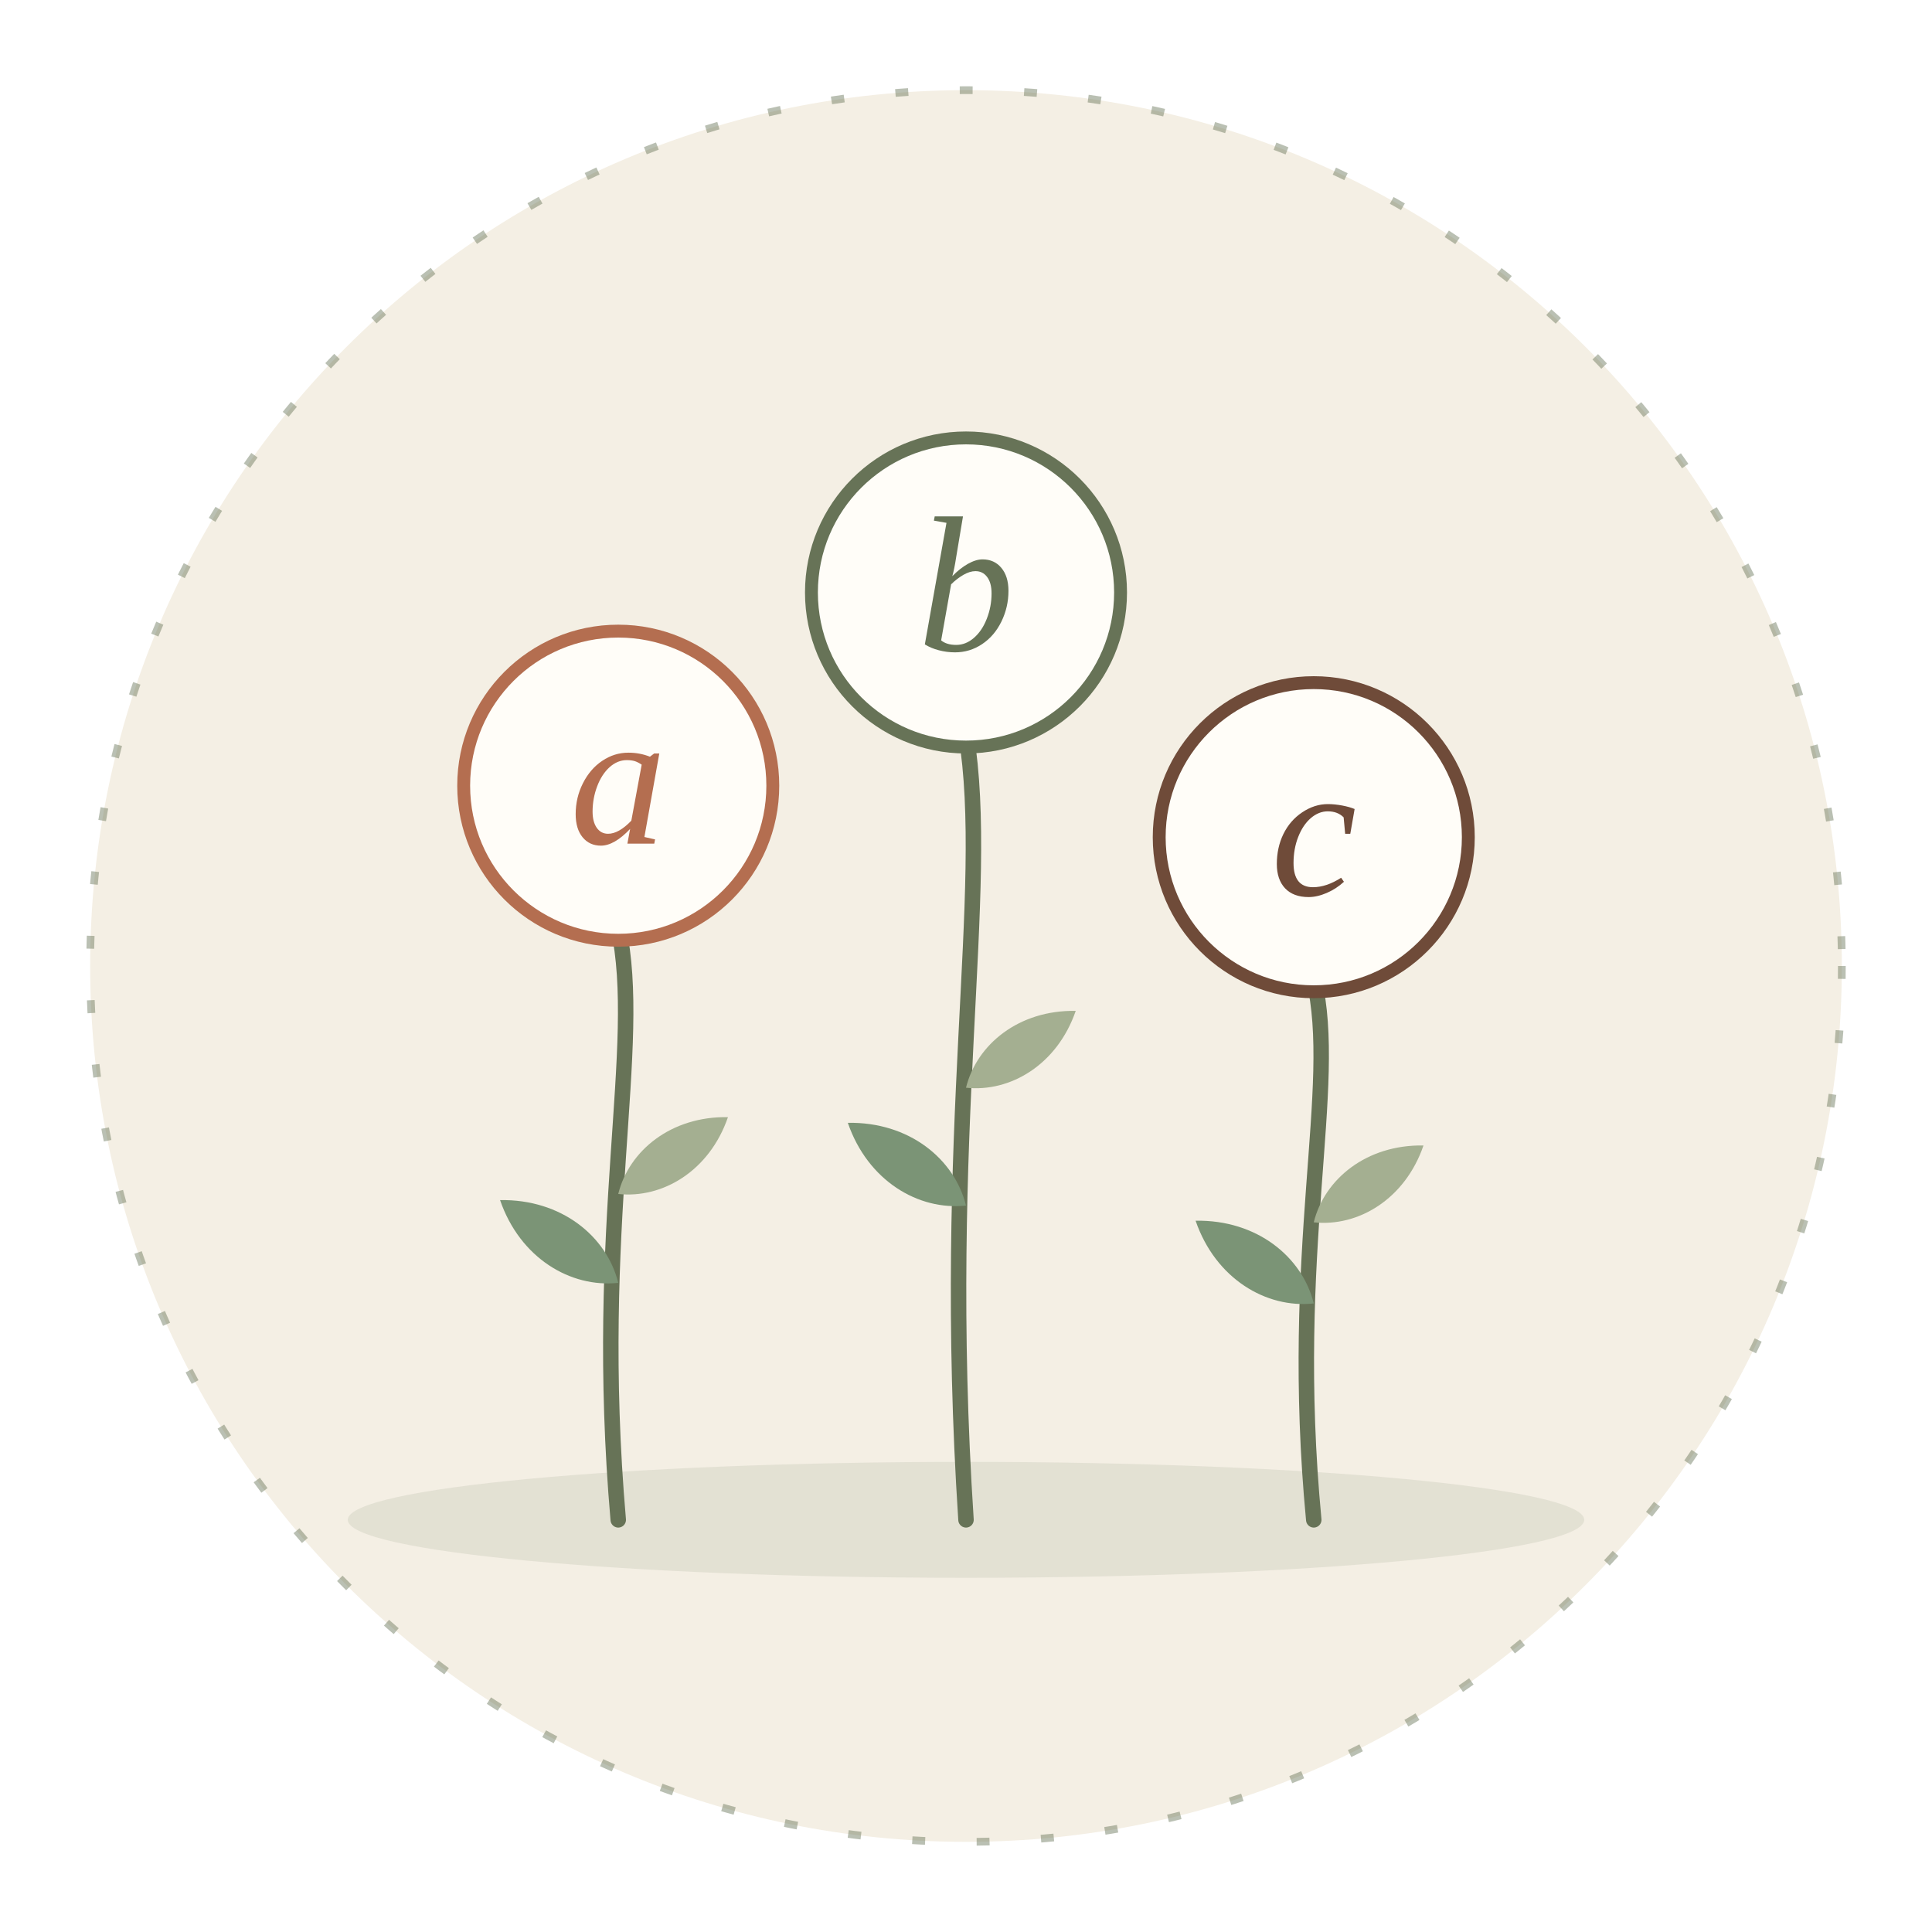
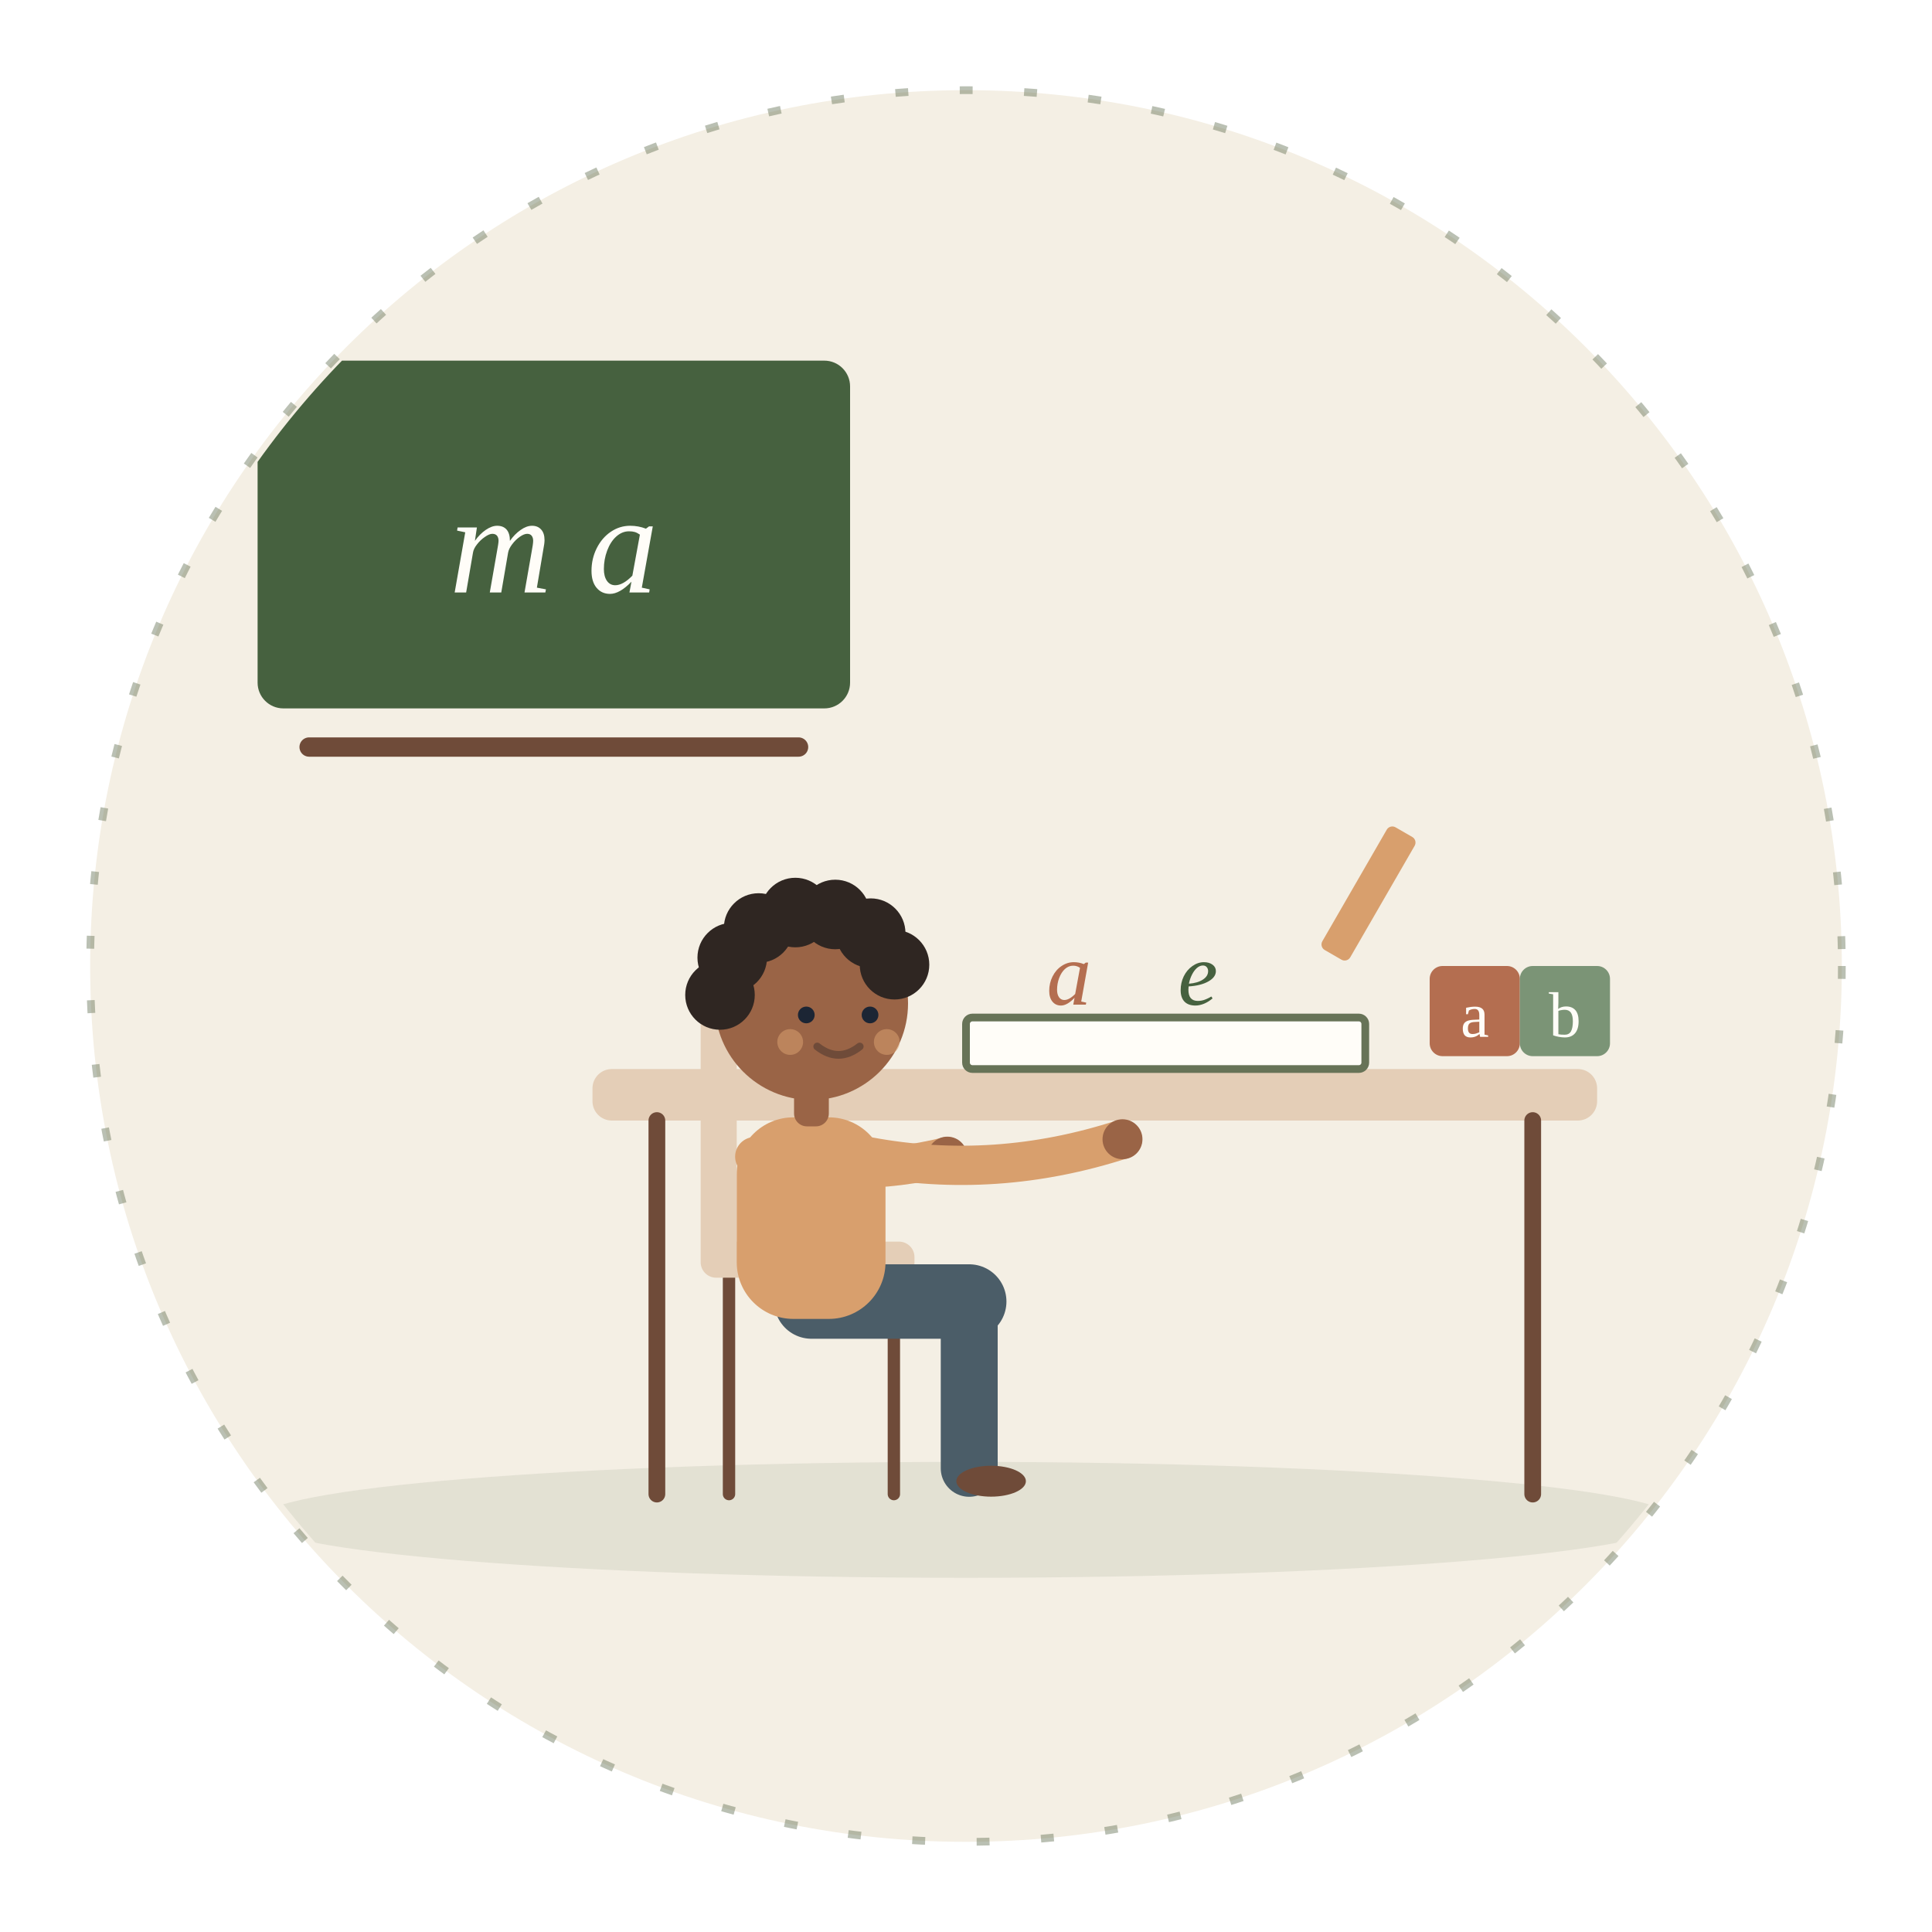
- <svg xmlns="http://www.w3.org/2000/svg" viewBox="0 0 300 300" width="300" height="300" role="img" aria-label="Las letras a, b y c como flores sobre tallos">
+ <svg xmlns="http://www.w3.org/2000/svg" viewBox="0 0 300 300" width="300" height="300" role="img" aria-label="Un niño escribe sus primeras letras en el cuaderno, con un pizarrón de fondo">
  <circle cx="150" cy="150" r="136" fill="#f4efe4" />
  <circle cx="150" cy="150" r="136" fill="none" stroke="#677357" stroke-width="1.2" stroke-dasharray="2 8" opacity=".45" />
  <clipPath id="disco">
    <circle cx="150" cy="150" r="135" />
  </clipPath>
  <g clip-path="url(#disco)">
-     <ellipse cx="150" cy="236" rx="96" ry="9" fill="#677357" opacity=".12" />
-     <path d="M96 236 C92 190.0 100 162.4 96 144" stroke="#677357" stroke-width="2.4" fill="none" stroke-linecap="round" stroke-linejoin="round" />
-     <path d="M0 0 C7 -8 8 -21 0 -32 C-8 -21 -7 -8 0 0 Z" transform="translate(96.0 199.2) rotate(-55) scale(0.7)" fill="#7b9476" opacity="1.0" />
-     <path d="M0 0 C7 -8 8 -21 0 -32 C-8 -21 -7 -8 0 0 Z" transform="translate(96.0 185.4) rotate(55) scale(0.65)" fill="#a4af91" opacity="1.0" />
-     <circle cx="96" cy="122" r="24" fill="#fffdf8" stroke="#b46e50" stroke-width="2" />
-     <text x="96" y="131" text-anchor="middle" font-family="Georgia, 'Times New Roman', serif" font-size="30" font-style="italic" fill="#b46e50">a</text>
-     <path d="M150 236 C146 175.0 154 138.4 150 114" stroke="#677357" stroke-width="2.4" fill="none" stroke-linecap="round" stroke-linejoin="round" />
-     <path d="M0 0 C7 -8 8 -21 0 -32 C-8 -21 -7 -8 0 0 Z" transform="translate(150.0 187.2) rotate(-55) scale(0.7)" fill="#7b9476" opacity="1.0" />
-     <path d="M0 0 C7 -8 8 -21 0 -32 C-8 -21 -7 -8 0 0 Z" transform="translate(150.0 168.9) rotate(55) scale(0.65)" fill="#a4af91" opacity="1.0" />
-     <circle cx="150" cy="92" r="24" fill="#fffdf8" stroke="#677357" stroke-width="2" />
-     <text x="150" y="101" text-anchor="middle" font-family="Georgia, 'Times New Roman', serif" font-size="30" font-style="italic" fill="#677357">b</text>
-     <path d="M204 236 C200 194.0 208 168.8 204 152" stroke="#677357" stroke-width="2.4" fill="none" stroke-linecap="round" stroke-linejoin="round" />
-     <path d="M0 0 C7 -8 8 -21 0 -32 C-8 -21 -7 -8 0 0 Z" transform="translate(204.0 202.4) rotate(-55) scale(0.7)" fill="#7b9476" opacity="1.0" />
-     <path d="M0 0 C7 -8 8 -21 0 -32 C-8 -21 -7 -8 0 0 Z" transform="translate(204.0 189.8) rotate(55) scale(0.65)" fill="#a4af91" opacity="1.0" />
-     <circle cx="204" cy="130" r="24" fill="#fffdf8" stroke="#6f4b39" stroke-width="2" />
-     <text x="204" y="139" text-anchor="middle" font-family="Georgia, 'Times New Roman', serif" font-size="30" font-style="italic" fill="#6f4b39">c</text>
+     <ellipse cx="150" cy="236" rx="110" ry="9" fill="#677357" opacity=".12" />
+     <rect x="40.0" y="56.0" width="92.0" height="54.0" rx="4.0" fill="#46613f" />
+     <text x="86.0" y="92.0" text-anchor="middle" font-family="Georgia, 'Times New Roman', serif" font-size="22" font-weight="normal" font-style="italic" fill="#fffdf8">m a</text>
+     <path d="M48 116 H124" stroke="#6f4b39" stroke-width="3" fill="none" stroke-linecap="round" stroke-linejoin="round" />
+     <rect x="92.0" y="166.0" width="156.0" height="8.0" rx="3.0" fill="#e4ceb7" />
+     <path d="M102 174 V232 M238 174 V232" stroke="#6f4b39" stroke-width="2.6" fill="none" stroke-linecap="round" stroke-linejoin="round" />
+     <rect x="150.0" y="158.0" width="62.0" height="8.0" rx="1.0" fill="#fffdf8" stroke="#677357" stroke-width="1.2" />
+     <text x="166.0" y="156.0" text-anchor="middle" font-family="Georgia, 'Times New Roman', serif" font-size="14" font-weight="normal" font-style="italic" fill="#b46e50">a</text>
+     <text x="186.0" y="156.0" text-anchor="middle" font-family="Georgia, 'Times New Roman', serif" font-size="14" font-weight="normal" font-style="italic" fill="#46613f">e</text>
+     <g transform="translate(206 150) rotate(30)">
+       <rect x="-2.5" y="-24.0" width="5.0" height="22.0" rx="1.0" fill="#d89f6d" />
+     </g>
+     <rect x="222.0" y="150.0" width="14.0" height="14.0" rx="2.0" fill="#b46e50" />
+     <text x="229.0" y="161.0" text-anchor="middle" font-family="Georgia, 'Times New Roman', serif" font-size="10" font-weight="normal" fill="#fffdf8">a</text>
+     <rect x="236.0" y="150.0" width="14.0" height="14.0" rx="2.0" fill="#7b9476" />
+     <text x="243.0" y="161.0" text-anchor="middle" font-family="Georgia, 'Times New Roman', serif" font-size="10" font-weight="normal" fill="#fffdf8">b</text>
+     <path d="M113.2 232 V196.8 M138.8 232 V196.8" stroke="#6f4b39" stroke-width="1.92" fill="none" stroke-linecap="round" stroke-linejoin="round" />
+     <rect x="110.0" y="192.8" width="32.0" height="5.6" rx="2.4" fill="#e4ceb7" />
+     <rect x="108.8" y="155.2" width="5.6" height="43.2" rx="2.4" fill="#e4ceb7" />
+     <path d="M126.0 202.1 H150.5" stroke="#4b5d68" stroke-width="11.56" fill="none" stroke-linecap="round" stroke-linejoin="round" />
+     <path d="M150.5 202.1 V228.0" stroke="#4b5d68" stroke-width="8.84" fill="none" stroke-linecap="round" stroke-linejoin="round" />
+     <ellipse cx="153.9" cy="230.0" rx="5.4" ry="2.4" fill="#6f4b39" />
+     <rect x="114.4" y="173.5" width="23.1" height="31.3" rx="8.8" fill="#d89f6d" />
+     <rect x="123.3" y="168.1" width="5.4" height="6.8" rx="2.0" fill="#9a6446" />
+     <circle cx="126.0" cy="155.8" r="15.0" fill="#9a6446" opacity="1.0" />
+     <circle cx="111.8" cy="154.5" r="5.4" fill="#2f2622" opacity="1.0" />
+     <circle cx="113.7" cy="148.7" r="5.4" fill="#2f2622" opacity="1.0" />
+     <circle cx="117.8" cy="144.1" r="5.4" fill="#2f2622" opacity="1.0" />
+     <circle cx="123.5" cy="141.7" r="5.4" fill="#2f2622" opacity="1.0" />
+     <circle cx="129.7" cy="142.0" r="5.4" fill="#2f2622" opacity="1.0" />
+     <circle cx="135.2" cy="144.9" r="5.4" fill="#2f2622" opacity="1.0" />
+     <circle cx="138.9" cy="149.8" r="5.4" fill="#2f2622" opacity="1.0" />
+     <circle cx="125.2" cy="157.6" r="1.3" fill="#1c2534" opacity="1.0" />
+     <circle cx="135.1" cy="157.6" r="1.3" fill="#1c2534" opacity="1.0" />
+     <path d="M126.9 162.5 Q130.2 165.1 133.5 162.5" stroke="#6f4b39" stroke-width="1.2" fill="none" stroke-linecap="round" stroke-linejoin="round" />
+     <circle cx="122.7" cy="161.8" r="2.0" fill="#d89f6d" opacity="0.55" />
+     <circle cx="137.7" cy="161.8" r="2.0" fill="#d89f6d" opacity="0.55" />
+     <path d="M117.2 179.6 Q132.1 183.3 147.1 179.6" stroke="#d89f6d" stroke-width="6.1" fill="none" stroke-linecap="round" />
+     <circle cx="147.1" cy="179.6" r="3.1" fill="#9a6446" opacity="1.0" />
+     <path d="M134.8 179.6 Q154.6 183.3 174.3 176.9" stroke="#d89f6d" stroke-width="6.1" fill="none" stroke-linecap="round" />
+     <circle cx="174.3" cy="176.9" r="3.1" fill="#9a6446" opacity="1.0" />
  </g>
</svg>
